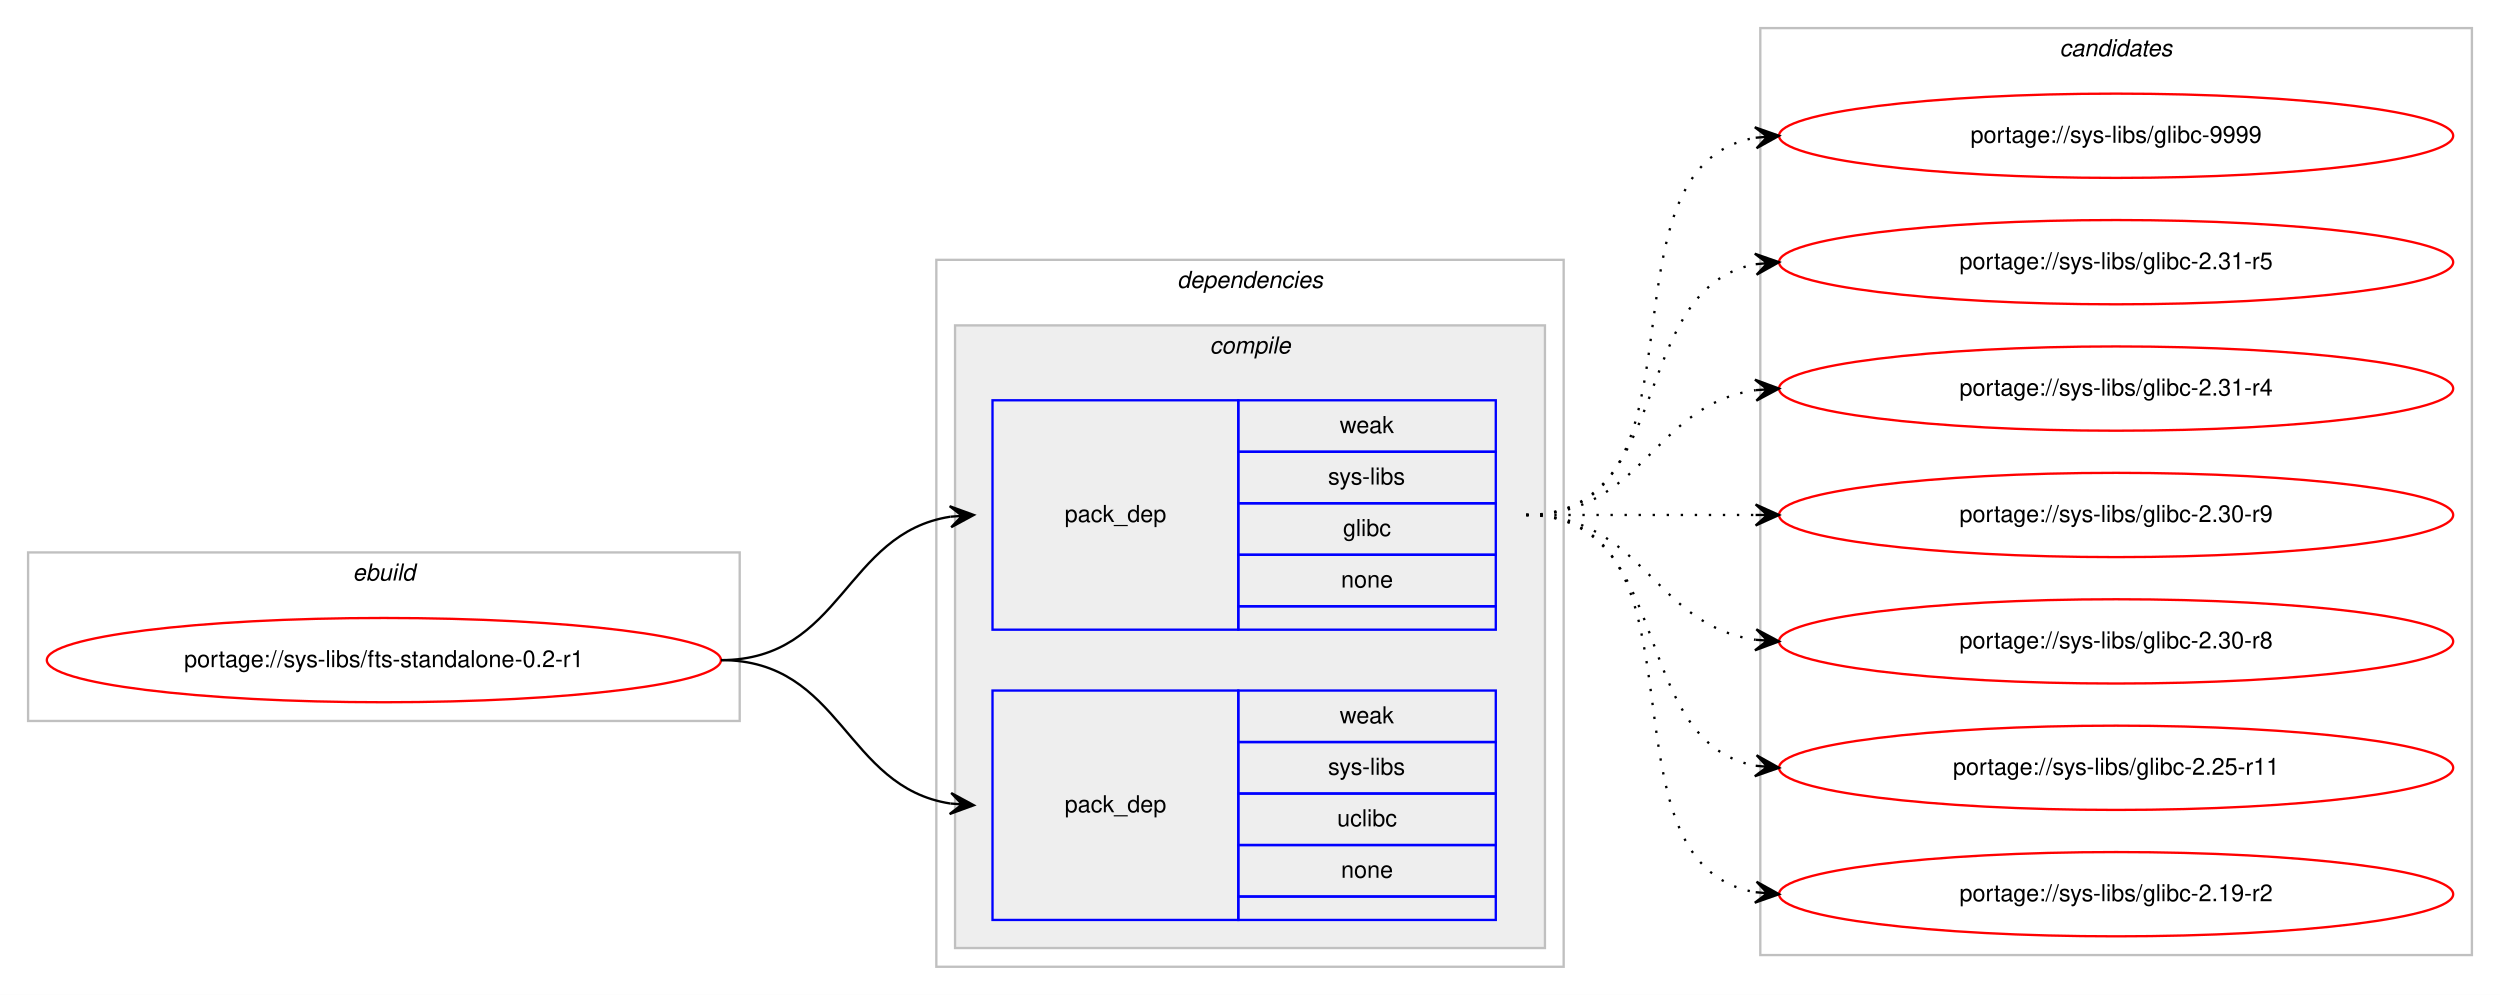
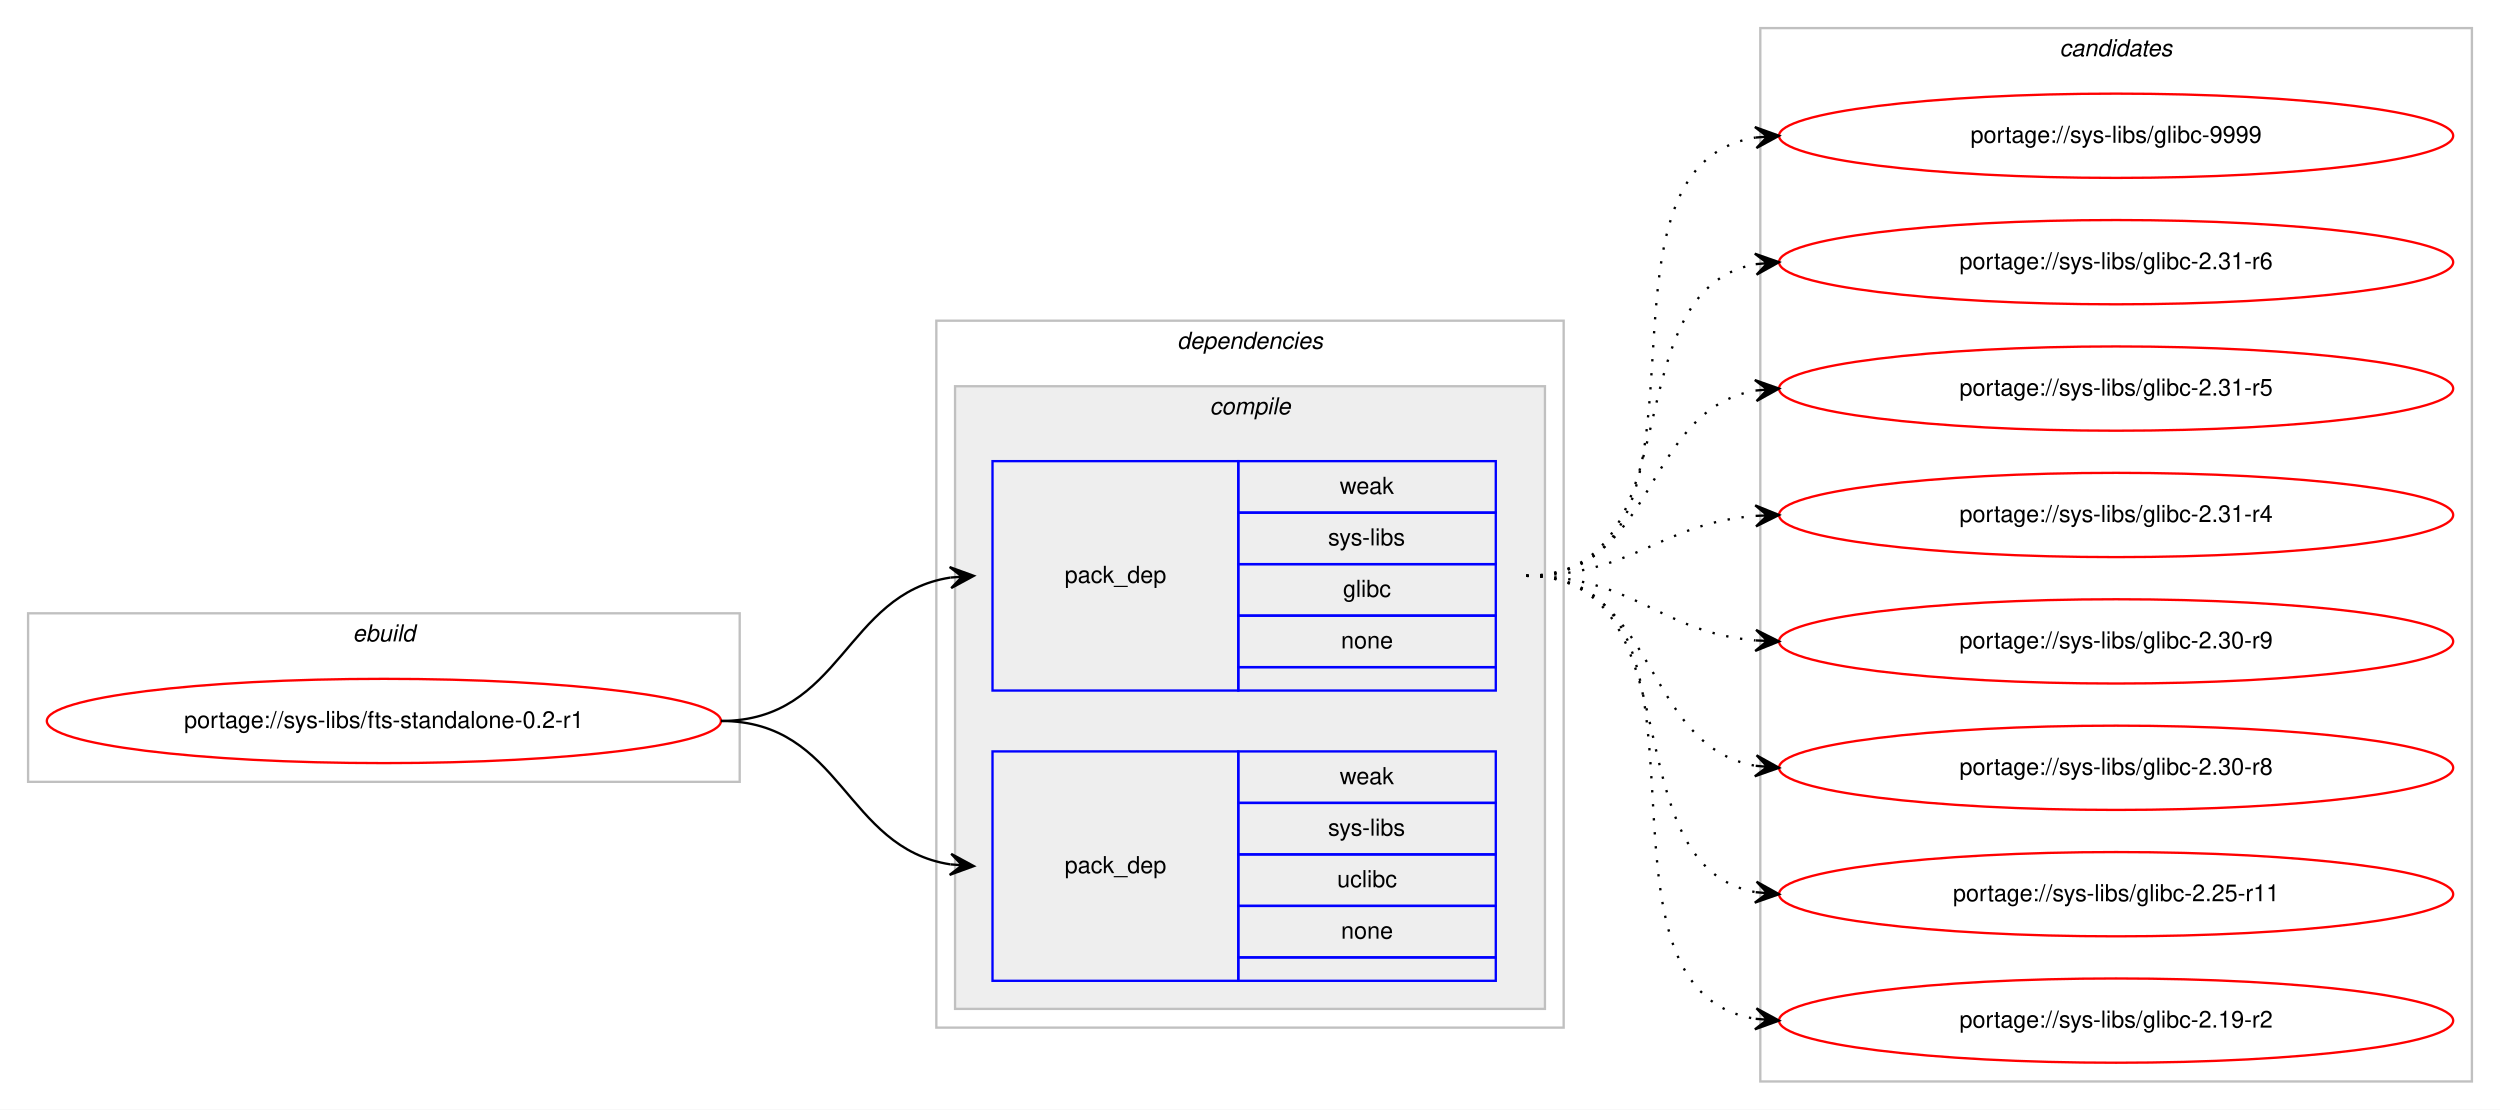
- <svg xmlns="http://www.w3.org/2000/svg" xmlns:xlink="http://www.w3.org/1999/xlink" width="1068pt" height="425pt" viewBox="0.00 0.00 1068.00 425.00">
-   <g id="graph0" class="graph" transform="scale(1 1) rotate(0) translate(4 421)">
-     <polygon fill="#ffffff" stroke="transparent" points="-4,4 -4,-421 1064,-421 1064,4 -4,4" />
+ <svg xmlns="http://www.w3.org/2000/svg" xmlns:xlink="http://www.w3.org/1999/xlink" width="1068pt" height="474pt" viewBox="0.00 0.00 1068.00 474.00">
+   <g id="graph0" class="graph" transform="scale(1 1) rotate(0) translate(4 470)">
+     <polygon fill="#ffffff" stroke="transparent" points="-4,4 -4,-470 1064,-470 1064,4 -4,4" />
    <g id="clust1" class="cluster">
-       <polygon fill="none" stroke="#c0c0c0" points="8,-113 8,-185 312,-185 312,-113 8,-113" />
-       <text text-anchor="start" x="146.663" y="-173" font-family="Helvetica,sans-Serif" font-style="italic" font-size="10.00" fill="#000000">ebuild</text>
+       <polygon fill="none" stroke="#c0c0c0" points="8,-136 8,-208 312,-208 312,-136 8,-136" />
+       <text text-anchor="start" x="146.663" y="-196" font-family="Helvetica,sans-Serif" font-style="italic" font-size="10.00" fill="#000000">ebuild</text>
    </g>
    <g id="clust2" class="cluster">
-       <polygon fill="none" stroke="#c0c0c0" points="396,-8 396,-310 664,-310 664,-8 396,-8" />
-       <text text-anchor="start" x="498.875" y="-298" font-family="Helvetica,sans-Serif" font-style="italic" font-size="10.00" fill="#000000">dependencies</text>
+       <polygon fill="none" stroke="#c0c0c0" points="396,-31 396,-333 664,-333 664,-31 396,-31" />
+       <text text-anchor="start" x="498.875" y="-321" font-family="Helvetica,sans-Serif" font-style="italic" font-size="10.00" fill="#000000">dependencies</text>
    </g>
    <g id="clust3" class="cluster">
-       <polygon fill="#eeeeee" stroke="#c0c0c0" points="404,-16 404,-282 656,-282 656,-16 404,-16" />
-       <text text-anchor="start" x="512.778" y="-270" font-family="Helvetica,sans-Serif" font-style="italic" font-size="10.00" fill="#000000">compile</text>
+       <polygon fill="#eeeeee" stroke="#c0c0c0" points="404,-39 404,-305 656,-305 656,-39 404,-39" />
+       <text text-anchor="start" x="512.778" y="-293" font-family="Helvetica,sans-Serif" font-style="italic" font-size="10.00" fill="#000000">compile</text>
    </g>
    <g id="clust8" class="cluster">
-       <polygon fill="none" stroke="#c0c0c0" points="748,-13 748,-409 1052,-409 1052,-13 748,-13" />
-       <text text-anchor="start" x="875.824" y="-397" font-family="Helvetica,sans-Serif" font-style="italic" font-size="10.00" fill="#000000">candidates</text>
+       <polygon fill="none" stroke="#c0c0c0" points="748,-8 748,-458 1052,-458 1052,-8 748,-8" />
+       <text text-anchor="start" x="875.824" y="-446" font-family="Helvetica,sans-Serif" font-style="italic" font-size="10.00" fill="#000000">candidates</text>
    </g>
    <g id="node1" class="node">
      <g id="a_node1">
        <a xlink:href="../sys-libs/fts-standalone-0.2-r1.svg" xlink:title="portage://sys-libs/fts-standalone-0.2-r1">
-           <ellipse fill="none" stroke="#ff0000" cx="160" cy="-139" rx="144" ry="18" />
-           <text text-anchor="middle" x="160" y="-136" font-family="Helvetica,sans-Serif" font-size="10.00" fill="#000000">portage://sys-libs/fts-standalone-0.2-r1</text>
+           <ellipse fill="none" stroke="#ff0000" cx="160" cy="-162" rx="144" ry="18" />
+           <text text-anchor="middle" x="160" y="-159" font-family="Helvetica,sans-Serif" font-size="10.00" fill="#000000">portage://sys-libs/fts-standalone-0.2-r1</text>
        </a>
      </g>
    </g>
    <g id="node2" class="node">
-       <polygon fill="none" stroke="#0000ff" points="420,-152 420,-250 525,-250 525,-152 420,-152" />
-       <text text-anchor="start" x="450.823" y="-198" font-family="Helvetica,sans-Serif" font-size="10.00" fill="#000000">pack_dep</text>
-       <polygon fill="none" stroke="#0000ff" points="525,-228 525,-250 635,-250 635,-228 525,-228" />
-       <text text-anchor="start" x="568.332" y="-236" font-family="Helvetica,sans-Serif" font-size="10.00" fill="#000000">weak</text>
-       <polygon fill="none" stroke="#0000ff" points="525,-206 525,-228 635,-228 635,-206 525,-206" />
-       <text text-anchor="start" x="563.337" y="-214" font-family="Helvetica,sans-Serif" font-size="10.00" fill="#000000">sys-libs</text>
-       <polygon fill="none" stroke="#0000ff" points="525,-184 525,-206 635,-206 635,-184 525,-184" />
-       <text text-anchor="start" x="569.722" y="-192" font-family="Helvetica,sans-Serif" font-size="10.00" fill="#000000">glibc</text>
-       <polygon fill="none" stroke="#0000ff" points="525,-162 525,-184 635,-184 635,-162 525,-162" />
-       <text text-anchor="start" x="568.882" y="-170" font-family="Helvetica,sans-Serif" font-size="10.00" fill="#000000">none</text>
-       <polygon fill="none" stroke="#0000ff" points="525,-152 525,-162 635,-162 635,-152 525,-152" />
+       <polygon fill="none" stroke="#0000ff" points="420,-175 420,-273 525,-273 525,-175 420,-175" />
+       <text text-anchor="start" x="450.823" y="-221" font-family="Helvetica,sans-Serif" font-size="10.00" fill="#000000">pack_dep</text>
+       <polygon fill="none" stroke="#0000ff" points="525,-251 525,-273 635,-273 635,-251 525,-251" />
+       <text text-anchor="start" x="568.332" y="-259" font-family="Helvetica,sans-Serif" font-size="10.00" fill="#000000">weak</text>
+       <polygon fill="none" stroke="#0000ff" points="525,-229 525,-251 635,-251 635,-229 525,-229" />
+       <text text-anchor="start" x="563.337" y="-237" font-family="Helvetica,sans-Serif" font-size="10.00" fill="#000000">sys-libs</text>
+       <polygon fill="none" stroke="#0000ff" points="525,-207 525,-229 635,-229 635,-207 525,-207" />
+       <text text-anchor="start" x="569.722" y="-215" font-family="Helvetica,sans-Serif" font-size="10.00" fill="#000000">glibc</text>
+       <polygon fill="none" stroke="#0000ff" points="525,-185 525,-207 635,-207 635,-185 525,-185" />
+       <text text-anchor="start" x="568.882" y="-193" font-family="Helvetica,sans-Serif" font-size="10.00" fill="#000000">none</text>
+       <polygon fill="none" stroke="#0000ff" points="525,-175 525,-185 635,-185 635,-175 525,-175" />
    </g>
    <g id="edge1" class="edge">
-       <path fill="none" stroke="#000000" d="M304,-139C355.78,-139 356.759,-193.265 401.99,-200.261" />
-       <polygon fill="#000000" stroke="#000000" points="412,-201 401.696,-204.751 407.014,-200.632 402.027,-200.263 402.027,-200.263 402.027,-200.263 407.014,-200.632 402.359,-195.775 412,-201 412,-201" />
+       <path fill="none" stroke="#000000" d="M304,-162C355.78,-162 356.759,-216.265 401.99,-223.261" />
+       <polygon fill="#000000" stroke="#000000" points="412,-224 401.696,-227.751 407.014,-223.632 402.027,-223.263 402.027,-223.263 402.027,-223.263 407.014,-223.632 402.359,-218.775 412,-224 412,-224" />
    </g>
    <g id="node3" class="node">
-       <polygon fill="none" stroke="#0000ff" points="420,-28 420,-126 525,-126 525,-28 420,-28" />
-       <text text-anchor="start" x="450.823" y="-74" font-family="Helvetica,sans-Serif" font-size="10.00" fill="#000000">pack_dep</text>
-       <polygon fill="none" stroke="#0000ff" points="525,-104 525,-126 635,-126 635,-104 525,-104" />
-       <text text-anchor="start" x="568.332" y="-112" font-family="Helvetica,sans-Serif" font-size="10.00" fill="#000000">weak</text>
-       <polygon fill="none" stroke="#0000ff" points="525,-82 525,-104 635,-104 635,-82 525,-82" />
-       <text text-anchor="start" x="563.337" y="-90" font-family="Helvetica,sans-Serif" font-size="10.00" fill="#000000">sys-libs</text>
-       <polygon fill="none" stroke="#0000ff" points="525,-60 525,-82 635,-82 635,-60 525,-60" />
-       <text text-anchor="start" x="567.222" y="-68" font-family="Helvetica,sans-Serif" font-size="10.00" fill="#000000">uclibc</text>
-       <polygon fill="none" stroke="#0000ff" points="525,-38 525,-60 635,-60 635,-38 525,-38" />
-       <text text-anchor="start" x="568.882" y="-46" font-family="Helvetica,sans-Serif" font-size="10.00" fill="#000000">none</text>
-       <polygon fill="none" stroke="#0000ff" points="525,-28 525,-38 635,-38 635,-28 525,-28" />
+       <polygon fill="none" stroke="#0000ff" points="420,-51 420,-149 525,-149 525,-51 420,-51" />
+       <text text-anchor="start" x="450.823" y="-97" font-family="Helvetica,sans-Serif" font-size="10.00" fill="#000000">pack_dep</text>
+       <polygon fill="none" stroke="#0000ff" points="525,-127 525,-149 635,-149 635,-127 525,-127" />
+       <text text-anchor="start" x="568.332" y="-135" font-family="Helvetica,sans-Serif" font-size="10.00" fill="#000000">weak</text>
+       <polygon fill="none" stroke="#0000ff" points="525,-105 525,-127 635,-127 635,-105 525,-105" />
+       <text text-anchor="start" x="563.337" y="-113" font-family="Helvetica,sans-Serif" font-size="10.00" fill="#000000">sys-libs</text>
+       <polygon fill="none" stroke="#0000ff" points="525,-83 525,-105 635,-105 635,-83 525,-83" />
+       <text text-anchor="start" x="567.222" y="-91" font-family="Helvetica,sans-Serif" font-size="10.00" fill="#000000">uclibc</text>
+       <polygon fill="none" stroke="#0000ff" points="525,-61 525,-83 635,-83 635,-61 525,-61" />
+       <text text-anchor="start" x="568.882" y="-69" font-family="Helvetica,sans-Serif" font-size="10.00" fill="#000000">none</text>
+       <polygon fill="none" stroke="#0000ff" points="525,-51 525,-61 635,-61 635,-51 525,-51" />
    </g>
    <g id="edge2" class="edge">
-       <path fill="none" stroke="#000000" d="M304,-139C355.78,-139 356.759,-84.735 401.99,-77.74" />
-       <polygon fill="#000000" stroke="#000000" points="412,-77 402.359,-82.225 407.014,-77.368 402.027,-77.737 402.027,-77.737 402.027,-77.737 407.014,-77.368 401.696,-73.249 412,-77 412,-77" />
+       <path fill="none" stroke="#000000" d="M304,-162C355.78,-162 356.759,-107.735 401.99,-100.74" />
+       <polygon fill="#000000" stroke="#000000" points="412,-100 402.359,-105.225 407.014,-100.368 402.027,-100.737 402.027,-100.737 402.027,-100.737 407.014,-100.368 401.696,-96.249 412,-100 412,-100" />
    </g>
    <g id="node4" class="node">
      <g id="a_node4">
        <a xlink:href="../sys-libs/glibc-9999.svg" xlink:title="portage://sys-libs/glibc-9999">
-           <ellipse fill="none" stroke="#ff0000" cx="900" cy="-363" rx="144" ry="18" />
-           <text text-anchor="middle" x="900" y="-360" font-family="Helvetica,sans-Serif" font-size="10.00" fill="#000000">portage://sys-libs/glibc-9999</text>
+           <ellipse fill="none" stroke="#ff0000" cx="900" cy="-412" rx="144" ry="18" />
+           <text text-anchor="middle" x="900" y="-409" font-family="Helvetica,sans-Serif" font-size="10.00" fill="#000000">portage://sys-libs/glibc-9999</text>
        </a>
      </g>
    </g>
    <g id="edge3" class="edge">
-       <path fill="none" stroke="#000000" stroke-dasharray="1,5" d="M648,-201C730.815,-201 674.779,-349.377 745.661,-362.128" />
-       <polygon fill="#000000" stroke="#000000" points="756,-363 745.657,-366.644 751.018,-362.58 746.035,-362.16 746.035,-362.16 746.035,-362.16 751.018,-362.58 746.413,-357.676 756,-363 756,-363" />
+       <path fill="none" stroke="#000000" stroke-dasharray="1,5" d="M648,-224C740.785,-224 665.677,-398.306 746.002,-411.243" />
+       <polygon fill="#000000" stroke="#000000" points="756,-412 745.689,-415.732 751.014,-411.622 746.029,-411.245 746.029,-411.245 746.029,-411.245 751.014,-411.622 746.369,-406.757 756,-412 756,-412" />
    </g>
    <g id="node5" class="node">
      <g id="a_node5">
-         <a xlink:href="../sys-libs/glibc-2.31-r5.svg" xlink:title="portage://sys-libs/glibc-2.31-r5">
-           <ellipse fill="none" stroke="#ff0000" cx="900" cy="-309" rx="144" ry="18" />
-           <text text-anchor="middle" x="900" y="-306" font-family="Helvetica,sans-Serif" font-size="10.00" fill="#000000">portage://sys-libs/glibc-2.31-r5</text>
+         <a xlink:href="../sys-libs/glibc-2.31-r6.svg" xlink:title="portage://sys-libs/glibc-2.31-r6">
+           <ellipse fill="none" stroke="#ff0000" cx="900" cy="-358" rx="144" ry="18" />
+           <text text-anchor="middle" x="900" y="-355" font-family="Helvetica,sans-Serif" font-size="10.00" fill="#000000">portage://sys-libs/glibc-2.31-r6</text>
        </a>
      </g>
    </g>
    <g id="edge4" class="edge">
-       <path fill="none" stroke="#000000" stroke-dasharray="1,5" d="M648,-201C712.303,-201 690.78,-297.91 746.031,-308.131" />
-       <polygon fill="#000000" stroke="#000000" points="756,-309 745.647,-312.614 751.019,-308.566 746.038,-308.131 746.038,-308.131 746.038,-308.131 751.019,-308.566 746.429,-303.648 756,-309 756,-309" />
+       <path fill="none" stroke="#000000" stroke-dasharray="1,5" d="M648,-224C720.905,-224 683.459,-345.732 746.019,-357.144" />
+       <polygon fill="#000000" stroke="#000000" points="756,-358 745.652,-361.629 751.018,-357.573 746.037,-357.146 746.037,-357.146 746.037,-357.146 751.018,-357.573 746.421,-352.662 756,-358 756,-358" />
    </g>
    <g id="node6" class="node">
      <g id="a_node6">
-         <a xlink:href="../sys-libs/glibc-2.31-r4.svg" xlink:title="portage://sys-libs/glibc-2.31-r4">
-           <ellipse fill="none" stroke="#ff0000" cx="900" cy="-255" rx="144" ry="18" />
-           <text text-anchor="middle" x="900" y="-252" font-family="Helvetica,sans-Serif" font-size="10.00" fill="#000000">portage://sys-libs/glibc-2.31-r4</text>
+         <a xlink:href="../sys-libs/glibc-2.31-r5.svg" xlink:title="portage://sys-libs/glibc-2.31-r5">
+           <ellipse fill="none" stroke="#ff0000" cx="900" cy="-304" rx="144" ry="18" />
+           <text text-anchor="middle" x="900" y="-301" font-family="Helvetica,sans-Serif" font-size="10.00" fill="#000000">portage://sys-libs/glibc-2.31-r5</text>
        </a>
      </g>
    </g>
    <g id="edge5" class="edge">
-       <path fill="none" stroke="#000000" stroke-dasharray="1,5" d="M648,-201C698.102,-201 702.012,-248.066 745.979,-254.317" />
-       <polygon fill="#000000" stroke="#000000" points="756,-255 745.717,-258.81 751.012,-254.66 746.023,-254.32 746.023,-254.32 746.023,-254.32 751.012,-254.66 746.329,-249.831 756,-255 756,-255" />
+       <path fill="none" stroke="#000000" stroke-dasharray="1,5" d="M648,-224C704.118,-224 697.393,-294.606 745.901,-303.156" />
+       <polygon fill="#000000" stroke="#000000" points="756,-304 745.66,-307.651 751.017,-303.583 746.035,-303.167 746.035,-303.167 746.035,-303.167 751.017,-303.583 746.41,-298.682 756,-304 756,-304" />
    </g>
    <g id="node7" class="node">
      <g id="a_node7">
-         <a xlink:href="../sys-libs/glibc-2.30-r9.svg" xlink:title="portage://sys-libs/glibc-2.30-r9">
-           <ellipse fill="none" stroke="#ff0000" cx="900" cy="-201" rx="144" ry="18" />
-           <text text-anchor="middle" x="900" y="-198" font-family="Helvetica,sans-Serif" font-size="10.00" fill="#000000">portage://sys-libs/glibc-2.30-r9</text>
+         <a xlink:href="../sys-libs/glibc-2.31-r4.svg" xlink:title="portage://sys-libs/glibc-2.31-r4">
+           <ellipse fill="none" stroke="#ff0000" cx="900" cy="-250" rx="144" ry="18" />
+           <text text-anchor="middle" x="900" y="-247" font-family="Helvetica,sans-Serif" font-size="10.00" fill="#000000">portage://sys-libs/glibc-2.31-r4</text>
        </a>
      </g>
    </g>
    <g id="edge6" class="edge">
-       <path fill="none" stroke="#000000" stroke-dasharray="1,5" d="M648,-201C692.438,-201 706.02,-201 745.878,-201" />
-       <polygon fill="#000000" stroke="#000000" points="756,-201 746,-205.5 751,-201 746,-201 746,-201 746,-201 751,-201 746,-196.5 756,-201 756,-201" />
+       <path fill="none" stroke="#000000" stroke-dasharray="1,5" d="M648,-224C693.803,-224 705.081,-246.378 745.895,-249.612" />
+       <polygon fill="#000000" stroke="#000000" points="756,-250 745.835,-254.113 751.004,-249.808 746.007,-249.617 746.007,-249.617 746.007,-249.617 751.004,-249.808 746.18,-245.12 756,-250 756,-250" />
    </g>
    <g id="node8" class="node">
      <g id="a_node8">
-         <a xlink:href="../sys-libs/glibc-2.30-r8.svg" xlink:title="portage://sys-libs/glibc-2.30-r8">
-           <ellipse fill="none" stroke="#ff0000" cx="900" cy="-147" rx="144" ry="18" />
-           <text text-anchor="middle" x="900" y="-144" font-family="Helvetica,sans-Serif" font-size="10.00" fill="#000000">portage://sys-libs/glibc-2.30-r8</text>
+         <a xlink:href="../sys-libs/glibc-2.30-r9.svg" xlink:title="portage://sys-libs/glibc-2.30-r9">
+           <ellipse fill="none" stroke="#ff0000" cx="900" cy="-196" rx="144" ry="18" />
+           <text text-anchor="middle" x="900" y="-193" font-family="Helvetica,sans-Serif" font-size="10.00" fill="#000000">portage://sys-libs/glibc-2.30-r9</text>
        </a>
      </g>
    </g>
    <g id="edge7" class="edge">
-       <path fill="none" stroke="#000000" stroke-dasharray="1,5" d="M648,-201C698.102,-201 702.012,-153.934 745.979,-147.683" />
-       <polygon fill="#000000" stroke="#000000" points="756,-147 746.329,-152.169 751.012,-147.34 746.023,-147.68 746.023,-147.68 746.023,-147.68 751.012,-147.34 745.717,-143.19 756,-147 756,-147" />
+       <path fill="none" stroke="#000000" stroke-dasharray="1,5" d="M648,-224C694.004,-224 704.924,-199.901 745.857,-196.417" />
+       <polygon fill="#000000" stroke="#000000" points="756,-196 746.194,-200.908 751.004,-196.206 746.009,-196.411 746.009,-196.411 746.009,-196.411 751.004,-196.206 745.823,-191.915 756,-196 756,-196" />
    </g>
    <g id="node9" class="node">
      <g id="a_node9">
-         <a xlink:href="../sys-libs/glibc-2.25-r11.svg" xlink:title="portage://sys-libs/glibc-2.25-r11">
-           <ellipse fill="none" stroke="#ff0000" cx="900" cy="-93" rx="144" ry="18" />
-           <text text-anchor="middle" x="900" y="-90" font-family="Helvetica,sans-Serif" font-size="10.00" fill="#000000">portage://sys-libs/glibc-2.25-r11</text>
+         <a xlink:href="../sys-libs/glibc-2.30-r8.svg" xlink:title="portage://sys-libs/glibc-2.30-r8">
+           <ellipse fill="none" stroke="#ff0000" cx="900" cy="-142" rx="144" ry="18" />
+           <text text-anchor="middle" x="900" y="-139" font-family="Helvetica,sans-Serif" font-size="10.00" fill="#000000">portage://sys-libs/glibc-2.30-r8</text>
        </a>
      </g>
    </g>
    <g id="edge8" class="edge">
-       <path fill="none" stroke="#000000" stroke-dasharray="1,5" d="M648,-201C712.303,-201 690.78,-104.09 746.031,-93.869" />
-       <polygon fill="#000000" stroke="#000000" points="756,-93 746.429,-98.352 751.019,-93.434 746.038,-93.869 746.038,-93.869 746.038,-93.869 751.019,-93.434 745.647,-89.386 756,-93 756,-93" />
+       <path fill="none" stroke="#000000" stroke-dasharray="1,5" d="M648,-224C704.619,-224 696.983,-151.629 745.821,-142.865" />
+       <polygon fill="#000000" stroke="#000000" points="756,-142 746.417,-147.331 751.018,-142.424 746.036,-142.847 746.036,-142.847 746.036,-142.847 751.018,-142.424 745.655,-138.363 756,-142 756,-142" />
    </g>
    <g id="node10" class="node">
      <g id="a_node10">
-         <a xlink:href="../sys-libs/glibc-2.19-r2.svg" xlink:title="portage://sys-libs/glibc-2.19-r2">
-           <ellipse fill="none" stroke="#ff0000" cx="900" cy="-39" rx="144" ry="18" />
-           <text text-anchor="middle" x="900" y="-36" font-family="Helvetica,sans-Serif" font-size="10.00" fill="#000000">portage://sys-libs/glibc-2.19-r2</text>
+         <a xlink:href="../sys-libs/glibc-2.25-r11.svg" xlink:title="portage://sys-libs/glibc-2.25-r11">
+           <ellipse fill="none" stroke="#ff0000" cx="900" cy="-88" rx="144" ry="18" />
+           <text text-anchor="middle" x="900" y="-85" font-family="Helvetica,sans-Serif" font-size="10.00" fill="#000000">portage://sys-libs/glibc-2.25-r11</text>
        </a>
      </g>
    </g>
    <g id="edge9" class="edge">
-       <path fill="none" stroke="#000000" stroke-dasharray="1,5" d="M648,-201C730.815,-201 674.779,-52.623 745.661,-39.872" />
-       <polygon fill="#000000" stroke="#000000" points="756,-39 746.413,-44.324 751.018,-39.42 746.035,-39.84 746.035,-39.84 746.035,-39.84 751.018,-39.42 745.657,-35.356 756,-39 756,-39" />
+       <path fill="none" stroke="#000000" stroke-dasharray="1,5" d="M648,-224C721.567,-224 682.891,-100.451 745.935,-88.868" />
+       <polygon fill="#000000" stroke="#000000" points="756,-88 746.424,-93.343 751.019,-88.43 746.037,-88.86 746.037,-88.86 746.037,-88.86 751.019,-88.43 745.65,-84.376 756,-88 756,-88" />
+     </g>
+     <g id="node11" class="node">
+       <g id="a_node11">
+         <a xlink:href="../sys-libs/glibc-2.19-r2.svg" xlink:title="portage://sys-libs/glibc-2.19-r2">
+           <ellipse fill="none" stroke="#ff0000" cx="900" cy="-34" rx="144" ry="18" />
+           <text text-anchor="middle" x="900" y="-31" font-family="Helvetica,sans-Serif" font-size="10.00" fill="#000000">portage://sys-libs/glibc-2.19-r2</text>
+         </a>
+       </g>
+     </g>
+     <g id="edge10" class="edge">
+       <path fill="none" stroke="#000000" stroke-dasharray="1,5" d="M648,-224C741.529,-224 665.017,-47.84 745.925,-34.766" />
+       <polygon fill="#000000" stroke="#000000" points="756,-34 746.37,-39.245 751.014,-34.379 746.029,-34.758 746.029,-34.758 746.029,-34.758 751.014,-34.379 745.688,-30.271 756,-34 756,-34" />
    </g>
  </g>
</svg>
